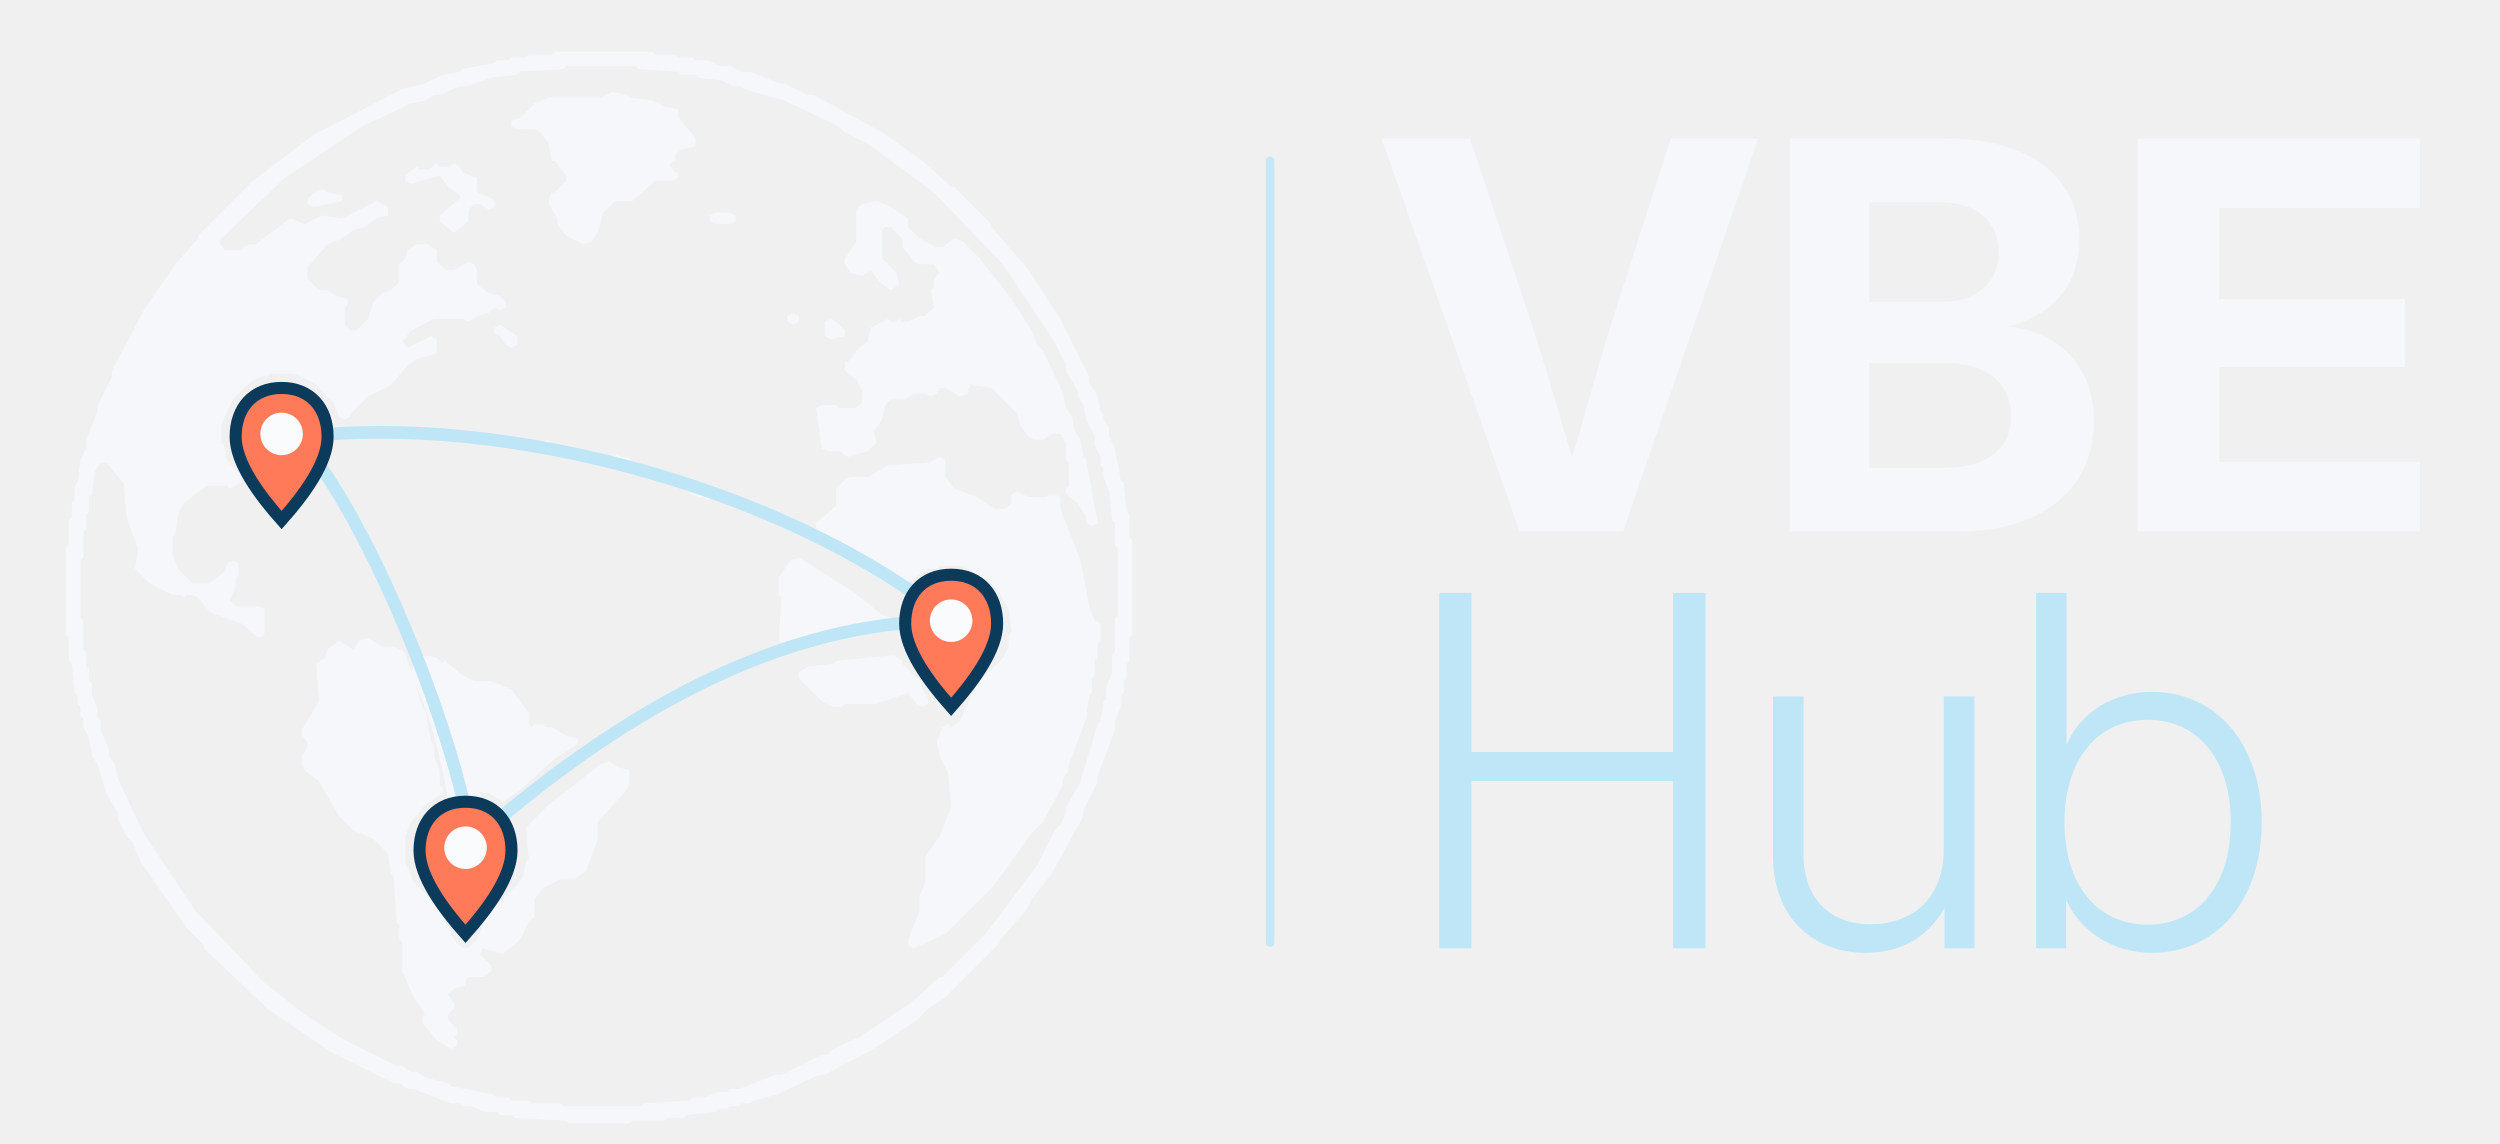
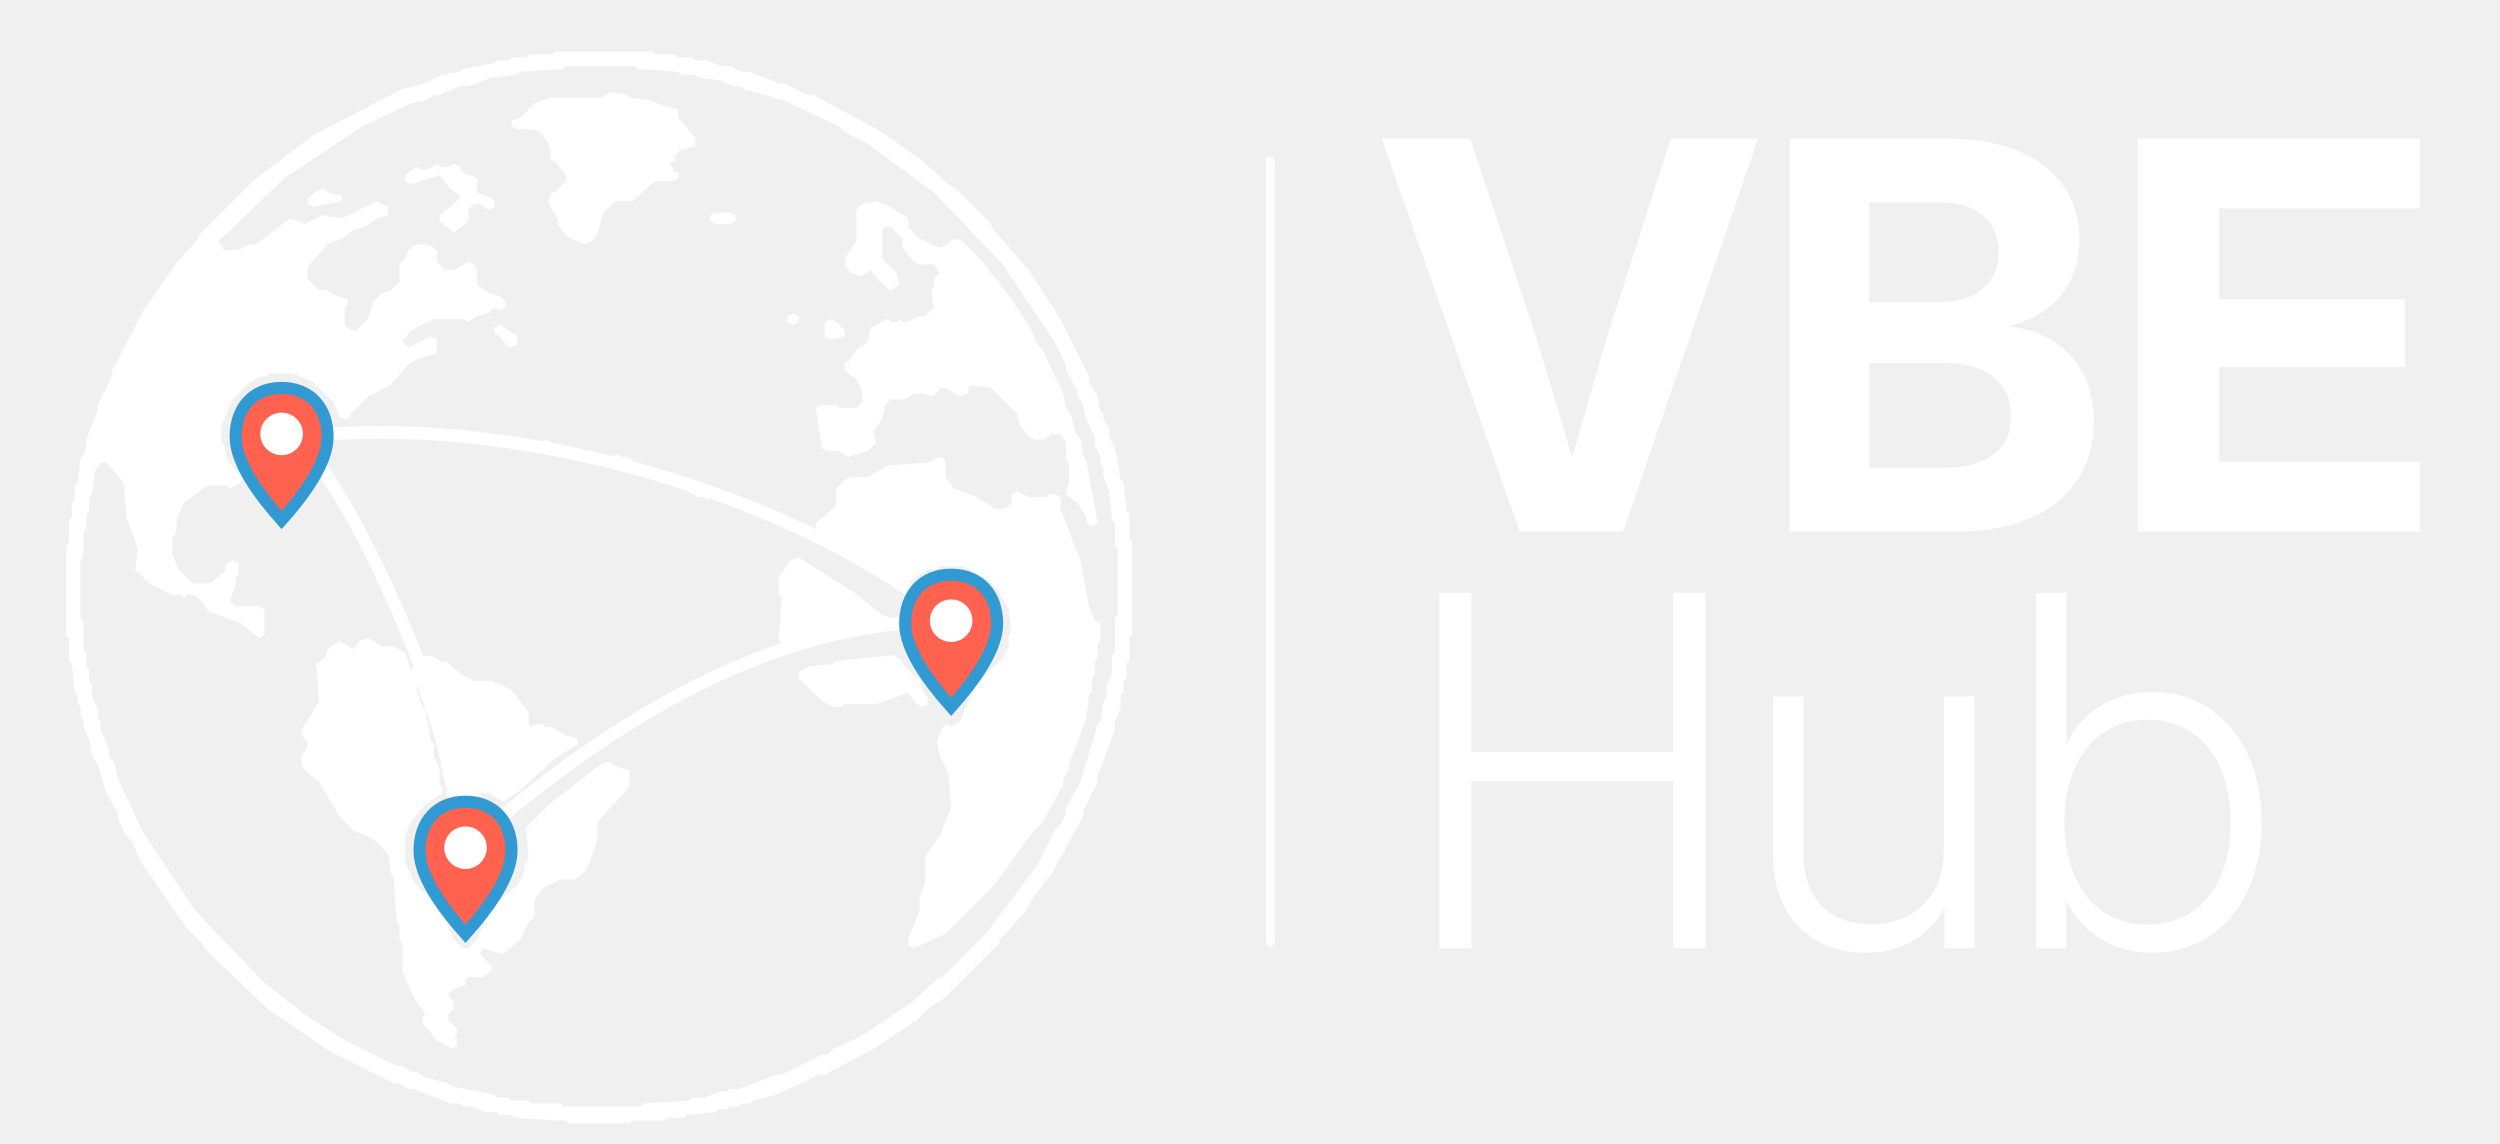
<svg xmlns="http://www.w3.org/2000/svg" role="img" aria-label="VBEHub" viewBox="0 0 870 398" width="870" height="398">
  <g>
-     <path d="M184,19 L183,20 L178,20 L177,21 L173,21 L172,22 L161,24 L160,25 L154,26 L148,29 L140,31 L109,47 L88,63 L69,82 L69,83 L61,92 L50,108 L39,129 L39,131 L34,141 L34,143 L30,153 L30,156 L28,160 L27,168 L26,169 L26,174 L25,175 L25,180 L24,181 L24,189 L23,190 L23,221 L24,222 L24,230 L25,231 L26,241 L27,242 L27,245 L28,246 L28,249 L29,250 L29,253 L31,257 L32,263 L34,266 L37,276 L41,283 L41,285 L44,291 L46,293 L49,300 L65,323 L71,329 L71,330 L93,351 L115,366 L137,377 L139,377 L142,379 L144,379 L157,384 L160,384 L161,385 L164,385 L169,387 L173,387 L174,388 L178,388 L179,389 L197,390 L198,391 L219,391 L220,390 L231,390 L232,389 L238,389 L239,388 L249,387 L250,386 L253,386 L254,385 L257,385 L258,384 L261,384 L262,383 L270,381 L285,374 L287,374 L304,365 L319,355 L323,351 L329,347 L348,328 L348,327 L357,317 L359,313 L366,304 L377,284 L377,282 L382,272 L382,270 L388,254 L388,251 L390,246 L390,242 L391,241 L391,237 L392,236 L392,231 L393,230 L393,222 L394,221 L394,188 L393,187 L393,179 L392,178 L391,168 L390,167 L388,156 L386,152 L386,149 L384,146 L384,144 L383,143 L382,138 L379,133 L379,131 L369,111 L358,94 L345,79 L345,78 L332,65 L331,65 L321,56 L307,46 L283,33 L281,33 L273,29 L271,29 L261,25 L258,25 L254,23 L251,23 L246,21 L242,21 L241,20 L236,20 L235,19 L228,19 L227,18 L193,18 L192,19 Z M197,23 L221,23 L222,24 L236,25 L237,26 L242,26 L243,27 L251,28 L255,30 L258,30 L259,31 L273,35 L292,44 L294,46 L302,50 L325,67 L349,92 L367,119 L371,127 L371,129 L375,136 L375,138 L377,141 L378,146 L381,152 L381,155 L383,159 L383,162 L384,163 L384,166 L386,171 L387,181 L388,182 L388,190 L389,191 L389,214 L388,215 L388,227 L387,228 L387,234 L385,239 L385,243 L384,244 L383,251 L382,252 L376,272 L371,281 L371,283 L369,287 L367,289 L361,301 L343,325 L328,340 L327,340 L317,349 L299,361 L290,365 L288,367 L286,367 L272,374 L270,374 L257,379 L254,379 L253,380 L250,380 L245,382 L241,382 L240,383 L224,384 L223,385 L196,385 L195,384 L185,384 L184,383 L178,383 L177,382 L173,382 L172,381 L157,378 L156,377 L148,375 L145,373 L143,373 L140,371 L138,371 L120,362 L106,353 L92,342 L68,317 L50,290 L41,271 L40,266 L38,263 L38,261 L35,254 L35,251 L34,250 L34,247 L32,242 L32,238 L31,237 L31,233 L30,232 L30,227 L29,226 L29,216 L28,215 L28,195 L29,194 L29,185 L30,184 L30,179 L31,178 L31,173 L32,172 L33,164 L35,161 L37,161 L43,168 L44,180 L48,191 L47,198 L52,203 L60,207 L63,207 L64,208 L65,207 L67,207 L69,208 L73,213 L84,217 L90,222 L92,221 L92,212 L90,211 L82,211 L80,209 L82,204 L82,201 L83,200 L83,196 L81,195 L79,196 L78,199 L73,203 L67,203 L62,198 L60,193 L60,187 L61,186 L62,179 L64,175 L72,169 L79,169 L80,170 L84,168 L84,166 L79,160 L78,155 L77,154 L77,148 L81,139 L87,133 L91,131 L93,131 L94,130 L102,130 L109,133 L116,140 L118,145 L120,146 L122,145 L122,144 L128,138 L136,134 L142,127 L145,125 L152,123 L152,118 L150,117 L142,121 L140,119 L143,115 L151,111 L161,111 L163,112 L166,110 L170,109 L172,107 L174,108 L176,107 L176,105 L174,103 L170,102 L166,99 L166,94 L165,92 L163,91 L158,94 L155,94 L152,91 L152,87 L149,85 L145,85 L142,87 L141,90 L139,92 L139,98 L136,101 L133,102 L130,105 L128,111 L124,115 L122,115 L120,113 L120,107 L121,106 L121,104 L117,103 L114,101 L111,101 L107,97 L107,93 L114,85 L119,83 L123,80 L127,79 L131,76 L135,75 L135,72 L131,70 L119,76 L112,75 L106,78 L101,76 L89,85 L87,85 L83,87 L78,87 L76,84 L99,62 L126,44 L143,36 L148,35 L151,33 L153,33 L160,30 L163,30 L171,27 L180,26 L181,25 L196,24 Z M160,289 L155,293 L155,299 L159,303 L164,304 L166,303 L169,299 L169,293 L168,291 L165,289 Z M153,231 L153,234 L157,244 L157,247 L158,248 L158,251 L159,252 L159,255 L160,256 L160,259 L162,264 L163,273 L168,276 L170,276 L175,279 L181,275 L193,264 L201,259 L201,257 L197,256 L192,253 L190,253 L189,252 L186,252 L185,253 L184,252 L184,248 L178,240 L171,237 L165,237 L161,235 L155,230 Z M323,245 L323,243 L321,240 L320,236 L319,236 L314,231 L314,230 L311,228 L291,230 L290,231 L281,232 L278,234 L278,236 L286,244 L290,246 L293,246 L294,245 L305,245 L316,241 L319,245 L321,246 Z M118,223 L114,226 L113,229 L110,231 L111,244 L105,254 L105,256 L107,258 L107,260 L105,263 L105,266 L106,268 L111,272 L118,284 L123,289 L130,292 L135,297 L136,304 L137,305 L138,321 L139,322 L139,327 L140,328 L140,338 L144,347 L148,353 L147,354 L147,356 L152,362 L157,365 L159,364 L159,362 L158,361 L159,360 L159,358 L156,355 L156,353 L158,351 L158,349 L156,346 L158,344 L162,343 L162,341 L163,340 L168,340 L171,338 L171,336 L167,332 L168,330 L175,332 L181,327 L184,321 L186,319 L186,313 L189,309 L195,306 L200,306 L204,303 L208,292 L208,286 L218,275 L219,273 L219,268 L215,267 L212,265 L209,266 L191,280 L183,288 L184,299 L183,300 L182,305 L180,308 L171,316 L166,327 L163,330 L161,330 L158,327 L153,316 L144,307 L141,300 L141,291 L143,286 L148,280 L154,276 L154,274 L153,273 L153,268 L151,263 L151,259 L150,258 L148,247 L147,246 L141,227 L137,225 L133,225 L128,222 L125,223 L123,226 Z M328,211 L326,212 L324,215 L324,221 L326,224 L328,225 L332,225 L336,222 L337,220 L337,216 L334,212 L332,211 Z M271,201 L271,207 L272,208 L271,223 L273,224 L274,223 L277,223 L282,221 L286,221 L287,220 L303,219 L304,218 L308,218 L310,217 L310,215 L307,214 L297,206 L278,194 L275,195 Z M239,169 L239,171 L243,173 L245,173 L246,174 L249,173 L249,171 L243,168 Z M327,159 L323,161 L309,162 L302,166 L296,166 L294,167 L291,170 L291,176 L284,182 L284,185 L292,189 L304,197 L307,200 L314,204 L323,198 L326,198 L327,197 L335,197 L344,202 L347,205 L351,212 L352,220 L351,221 L351,225 L349,229 L340,238 L334,251 L331,253 L330,252 L328,253 L326,258 L327,263 L330,269 L331,281 L327,291 L322,298 L322,307 L320,312 L320,317 L316,327 L316,329 L318,330 L329,325 L346,308 L359,290 L363,286 L370,273 L370,271 L372,268 L372,266 L378,250 L379,242 L380,241 L380,236 L381,235 L381,230 L382,229 L382,224 L383,223 L383,217 L381,216 L379,211 L376,195 L369,177 L369,173 L367,172 L365,172 L364,173 L358,173 L354,171 L352,172 L352,175 L350,177 L346,177 L340,173 L332,170 L329,166 L329,160 Z M213,159 L213,162 L215,163 L220,162 L220,160 L218,159 L216,159 L215,158 Z M190,153 L188,154 L188,156 L190,157 L192,156 L192,154 Z M96,144 L92,147 L91,152 L92,153 L92,155 L96,158 L100,158 L104,155 L105,153 L105,148 L104,146 L101,144 Z M172,114 L172,116 L174,117 L176,120 L178,121 L180,120 L180,117 L174,113 Z M287,112 L287,117 L289,118 L294,117 L294,115 L291,112 L289,111 Z M276,109 L274,110 L274,112 L276,113 L278,112 L278,110 Z M247,75 L247,77 L249,78 L254,78 L256,77 L256,75 L254,74 L249,74 Z M300,71 L298,73 L298,84 L294,90 L294,92 L296,95 L300,96 L303,94 L306,98 L310,101 L313,99 L312,95 L307,90 L307,80 L308,79 L310,79 L314,83 L314,86 L318,91 L320,92 L325,92 L327,95 L325,97 L325,100 L324,101 L325,107 L322,110 L320,110 L316,112 L314,112 L313,111 L312,112 L310,112 L309,111 L303,114 L302,119 L299,121 L295,126 L294,126 L294,129 L298,132 L300,136 L300,140 L298,142 L292,142 L291,141 L286,141 L284,142 L286,156 L288,157 L292,157 L295,159 L302,157 L305,154 L304,150 L307,146 L308,141 L310,139 L315,139 L318,137 L322,137 L324,138 L326,137 L327,135 L329,135 L334,138 L337,137 L337,135 L338,134 L345,135 L354,144 L355,148 L358,152 L360,153 L363,153 L366,151 L369,151 L371,154 L371,160 L372,161 L372,169 L371,170 L371,172 L375,175 L378,180 L378,182 L380,183 L382,182 L378,160 L377,159 L376,153 L374,150 L373,145 L371,142 L370,137 L363,122 L361,120 L359,115 L352,104 L341,90 L335,84 L332,83 L328,86 L326,86 L320,83 L316,79 L316,76 L310,72 L305,70 Z M107,69 L107,71 L109,72 L119,70 L119,68 L114,67 L113,66 L111,66 Z M141,61 L141,63 L143,64 L153,61 L156,65 L160,68 L160,69 L153,75 L153,77 L158,81 L163,77 L163,73 L165,71 L167,71 L170,73 L172,72 L172,70 L171,69 L166,67 L166,62 L161,60 L160,58 L158,57 L156,58 L153,58 L152,57 L149,59 L146,59 L145,58 Z M236,38 L231,37 L227,35 L219,34 L218,33 L213,32 L209,34 L191,34 L186,36 L181,41 L178,42 L178,44 L180,45 L186,45 L188,46 L191,50 L192,56 L193,56 L197,61 L197,63 L193,67 L192,67 L191,69 L191,71 L194,76 L194,78 L197,82 L203,85 L206,84 L208,81 L210,74 L214,70 L220,70 L228,63 L234,63 L236,62 L236,60 L235,60 L233,57 L235,56 L235,54 L237,52 L242,51 L242,48 L236,41 Z" fill="#F5F7FA" fill-rule="evenodd" />
-     <path d="M 149 234 C 156 248, 160 267, 162 280" fill="none" stroke="#F5F7FA" stroke-width="11.5" stroke-linecap="round" />
-     <path d="M 98 153 C 166 142, 270 167, 331 216" fill="none" stroke="#BFE6F7" stroke-width="4.4" stroke-linecap="round" />
-     <path d="M 112 163 C 132 192, 154 246, 162 282" fill="none" stroke="#BFE6F7" stroke-width="4.4" stroke-linecap="round" />
-     <path d="M 162 295 C 215 248, 271 216, 331 216" fill="none" stroke="#BFE6F7" stroke-width="4.4" stroke-linecap="round" />
+     <path d="M184,19 L183,20 L178,20 L177,21 L173,21 L172,22 L161,24 L160,25 L154,26 L148,29 L140,31 L109,47 L88,63 L69,82 L69,83 L61,92 L50,108 L39,129 L39,131 L34,141 L34,143 L30,153 L30,156 L28,160 L27,168 L26,169 L26,174 L25,175 L25,180 L24,181 L24,189 L23,190 L23,221 L24,222 L24,230 L25,231 L26,241 L27,242 L27,245 L28,246 L28,249 L29,250 L29,253 L31,257 L32,263 L34,266 L37,276 L41,283 L41,285 L44,291 L46,293 L49,300 L65,323 L71,329 L71,330 L93,351 L115,366 L137,377 L139,377 L142,379 L144,379 L157,384 L160,384 L161,385 L164,385 L169,387 L173,387 L174,388 L178,388 L179,389 L197,390 L198,391 L219,391 L220,390 L231,390 L232,389 L238,389 L239,388 L249,387 L250,386 L253,386 L254,385 L257,385 L258,384 L261,384 L262,383 L270,381 L285,374 L287,374 L304,365 L319,355 L323,351 L329,347 L348,328 L348,327 L357,317 L359,313 L366,304 L377,284 L377,282 L382,272 L382,270 L388,254 L388,251 L390,246 L390,242 L391,241 L391,237 L392,236 L392,231 L393,230 L393,222 L394,221 L394,188 L393,187 L393,179 L392,178 L391,168 L390,167 L388,156 L386,152 L386,149 L384,146 L384,144 L383,143 L382,138 L379,133 L379,131 L369,111 L358,94 L345,79 L345,78 L332,65 L331,65 L321,56 L307,46 L283,33 L281,33 L273,29 L271,29 L261,25 L258,25 L254,23 L251,23 L246,21 L242,21 L241,20 L236,20 L235,19 L228,19 L227,18 L193,18 L192,19 Z M197,23 L221,23 L222,24 L236,25 L237,26 L242,26 L243,27 L251,28 L255,30 L258,30 L259,31 L273,35 L292,44 L294,46 L302,50 L325,67 L349,92 L367,119 L371,127 L371,129 L375,136 L375,138 L377,141 L378,146 L381,152 L381,155 L383,159 L383,162 L384,163 L384,166 L386,171 L387,181 L388,182 L388,190 L389,191 L389,214 L388,215 L388,227 L387,228 L387,234 L385,239 L385,243 L384,244 L383,251 L382,252 L376,272 L371,281 L371,283 L369,287 L367,289 L361,301 L343,325 L328,340 L327,340 L317,349 L299,361 L290,365 L288,367 L286,367 L272,374 L270,374 L257,379 L254,379 L253,380 L250,380 L245,382 L241,382 L240,383 L224,384 L223,385 L196,385 L195,384 L185,384 L184,383 L178,383 L177,382 L173,382 L172,381 L157,378 L156,377 L148,375 L145,373 L143,373 L140,371 L138,371 L120,362 L106,353 L92,342 L68,317 L50,290 L41,271 L40,266 L38,263 L38,261 L35,254 L35,251 L34,250 L34,247 L32,242 L32,238 L31,237 L31,233 L30,232 L30,227 L29,226 L29,216 L28,215 L28,195 L29,194 L29,185 L30,184 L30,179 L31,178 L31,173 L32,172 L33,164 L35,161 L37,161 L43,168 L44,180 L48,191 L47,198 L52,203 L60,207 L63,207 L64,208 L65,207 L67,207 L69,208 L73,213 L84,217 L90,222 L92,221 L92,212 L90,211 L82,211 L80,209 L82,204 L82,201 L83,200 L83,196 L81,195 L79,196 L78,199 L73,203 L67,203 L62,198 L60,193 L60,187 L61,186 L62,179 L64,175 L72,169 L79,169 L80,170 L84,168 L84,166 L79,160 L78,155 L77,154 L77,148 L81,139 L87,133 L91,131 L93,131 L94,130 L102,130 L109,133 L116,140 L118,145 L120,146 L122,145 L122,144 L128,138 L136,134 L142,127 L145,125 L152,123 L152,118 L150,117 L142,121 L140,119 L143,115 L151,111 L161,111 L163,112 L166,110 L170,109 L172,107 L174,108 L176,107 L176,105 L174,103 L170,102 L166,99 L166,94 L165,92 L163,91 L158,94 L155,94 L152,91 L152,87 L149,85 L145,85 L142,87 L141,90 L139,92 L139,98 L136,101 L133,102 L130,105 L128,111 L124,115 L122,115 L120,113 L120,107 L121,106 L121,104 L117,103 L114,101 L111,101 L107,97 L107,93 L114,85 L119,83 L123,80 L127,79 L131,76 L135,75 L135,72 L131,70 L119,76 L112,75 L106,78 L101,76 L89,85 L87,85 L83,87 L78,87 L76,84 L99,62 L126,44 L143,36 L148,35 L151,33 L153,33 L160,30 L163,30 L171,27 L180,26 L181,25 L196,24 Z M160,289 L155,293 L155,299 L159,303 L164,304 L166,303 L169,299 L169,293 L168,291 L165,289 Z M153,231 L153,234 L157,244 L157,247 L158,248 L158,251 L159,252 L159,255 L160,256 L160,259 L162,264 L163,273 L168,276 L170,276 L175,279 L181,275 L193,264 L201,259 L201,257 L197,256 L192,253 L190,253 L189,252 L186,252 L185,253 L184,252 L184,248 L178,240 L171,237 L165,237 L161,235 L155,230 Z M323,245 L323,243 L321,240 L320,236 L319,236 L314,231 L314,230 L311,228 L291,230 L290,231 L281,232 L278,234 L278,236 L286,244 L290,246 L293,246 L294,245 L305,245 L316,241 L319,245 L321,246 Z M118,223 L114,226 L113,229 L110,231 L111,244 L105,254 L105,256 L107,258 L107,260 L105,263 L105,266 L106,268 L111,272 L118,284 L123,289 L130,292 L135,297 L136,304 L137,305 L138,321 L139,322 L139,327 L140,328 L140,338 L144,347 L148,353 L147,354 L147,356 L152,362 L157,365 L159,364 L159,362 L158,361 L159,360 L159,358 L156,355 L156,353 L158,351 L158,349 L156,346 L158,344 L162,343 L162,341 L163,340 L168,340 L171,338 L171,336 L167,332 L168,330 L175,332 L181,327 L184,321 L186,319 L186,313 L189,309 L195,306 L200,306 L204,303 L208,292 L208,286 L218,275 L219,273 L219,268 L215,267 L212,265 L209,266 L191,280 L183,288 L184,299 L183,300 L182,305 L180,308 L171,316 L166,327 L163,330 L161,330 L158,327 L153,316 L144,307 L141,300 L141,291 L143,286 L148,280 L154,276 L154,274 L153,273 L153,268 L151,263 L151,259 L150,258 L148,247 L147,246 L141,227 L137,225 L133,225 L128,222 L125,223 L123,226 Z M328,211 L326,212 L324,215 L324,221 L326,224 L328,225 L332,225 L336,222 L337,220 L337,216 L334,212 L332,211 Z M271,201 L271,207 L272,208 L271,223 L273,224 L274,223 L277,223 L282,221 L286,221 L287,220 L303,219 L304,218 L308,218 L310,217 L310,215 L307,214 L297,206 L278,194 L275,195 Z M239,169 L239,171 L243,173 L245,173 L246,174 L249,173 L249,171 L243,168 Z M327,159 L323,161 L309,162 L302,166 L296,166 L294,167 L291,170 L291,176 L284,182 L284,185 L292,189 L304,197 L307,200 L314,204 L323,198 L326,198 L327,197 L335,197 L344,202 L347,205 L351,212 L352,220 L351,221 L351,225 L349,229 L340,238 L334,251 L331,253 L330,252 L328,253 L326,258 L327,263 L330,269 L331,281 L327,291 L322,298 L322,307 L320,312 L320,317 L316,327 L316,329 L318,330 L329,325 L346,308 L359,290 L363,286 L370,273 L370,271 L372,268 L372,266 L378,250 L379,242 L380,241 L380,236 L381,235 L381,230 L382,229 L382,224 L383,223 L383,217 L381,216 L379,211 L376,195 L369,177 L369,173 L367,172 L365,172 L364,173 L358,173 L354,171 L352,172 L352,175 L350,177 L346,177 L340,173 L332,170 L329,166 L329,160 Z M213,159 L213,162 L215,163 L220,162 L220,160 L218,159 L216,159 L215,158 Z M190,153 L188,154 L188,156 L190,157 L192,156 L192,154 Z M96,144 L92,147 L91,152 L92,153 L92,155 L96,158 L100,158 L104,155 L105,153 L105,148 L104,146 L101,144 Z M172,114 L172,116 L174,117 L176,120 L178,121 L180,120 L180,117 L174,113 Z M287,112 L287,117 L289,118 L294,117 L294,115 L291,112 L289,111 Z M276,109 L274,110 L274,112 L276,113 L278,112 L278,110 Z M247,75 L247,77 L249,78 L254,78 L256,77 L256,75 L254,74 L249,74 Z M300,71 L298,73 L298,84 L294,90 L294,92 L296,95 L300,96 L303,94 L306,98 L310,101 L313,99 L312,95 L307,90 L307,80 L308,79 L310,79 L314,83 L314,86 L318,91 L320,92 L325,92 L327,95 L325,97 L325,100 L324,101 L325,107 L322,110 L320,110 L316,112 L314,112 L313,111 L312,112 L310,112 L309,111 L303,114 L302,119 L299,121 L295,126 L294,126 L294,129 L298,132 L300,136 L300,140 L298,142 L292,142 L291,141 L286,141 L284,142 L286,156 L288,157 L292,157 L295,159 L302,157 L305,154 L304,150 L307,146 L308,141 L310,139 L315,139 L318,137 L322,137 L324,138 L326,137 L327,135 L329,135 L334,138 L337,137 L337,135 L338,134 L345,135 L354,144 L355,148 L358,152 L360,153 L363,153 L366,151 L369,151 L371,154 L371,160 L372,161 L372,169 L371,170 L371,172 L375,175 L378,180 L378,182 L380,183 L382,182 L378,160 L377,159 L376,153 L374,150 L373,145 L371,142 L370,137 L363,122 L361,120 L359,115 L352,104 L341,90 L335,84 L332,83 L328,86 L326,86 L320,83 L316,79 L316,76 L310,72 L305,70 Z M107,69 L107,71 L109,72 L119,70 L119,68 L114,67 L113,66 L111,66 Z M141,61 L141,63 L143,64 L153,61 L156,65 L160,68 L160,69 L153,75 L153,77 L158,81 L163,77 L163,73 L165,71 L167,71 L170,73 L172,72 L172,70 L171,69 L166,67 L166,62 L161,60 L160,58 L158,57 L156,58 L153,58 L152,57 L149,59 L146,59 L145,58 Z M236,38 L231,37 L227,35 L219,34 L218,33 L213,32 L209,34 L191,34 L186,36 L181,41 L178,42 L178,44 L180,45 L186,45 L188,46 L191,50 L192,56 L193,56 L197,61 L197,63 L193,67 L192,67 L191,69 L191,71 L194,76 L194,78 L197,82 L203,85 L206,84 L208,81 L210,74 L214,70 L220,70 L228,63 L234,63 L236,62 L236,60 L235,60 L233,57 L235,56 L235,54 L237,52 L242,51 L242,48 L236,41 Z" fill="#FFFFFF" fill-rule="evenodd" />
+     <path d="M 149 234 C 156 248, 160 267, 162 280" fill="none" stroke="#FFFFFF" stroke-width="11.5" stroke-linecap="round" />
+     <path d="M 98 153 C 166 142, 270 167, 331 216" fill="none" stroke="#FFFFFF" stroke-width="4.4" stroke-linecap="round" />
+     <path d="M 112 163 C 132 192, 154 246, 162 282" fill="none" stroke="#FFFFFF" stroke-width="4.4" stroke-linecap="round" />
+     <path d="M 162 295 C 215 248, 271 216, 331 216" fill="none" stroke="#FFFFFF" stroke-width="4.4" stroke-linecap="round" />
    <g transform="translate(98,151)">
-       <path d="M 0,-16 C -10,-16 -16,-9 -16,1 C -16,10 -8,21 0,30 C 8,21 16,10 16,1 C 16,-9 10,-16 0,-16 Z" fill="#FF7A59" stroke="#0B3A5B" stroke-width="4.2" />
-       <circle cx="0" cy="0" r="7.4" fill="#F9FBFD" />
+       <path d="M 0,-16 C -10,-16 -16,-9 -16,1 C -16,10 -8,21 0,30 C 8,21 16,10 16,1 C 16,-9 10,-16 0,-16 Z" fill="#FF624E" stroke="#319AD3" stroke-width="4.2" />
+       <circle cx="0" cy="0" r="7.4" fill="#FFFFFF" />
    </g>
    <g transform="translate(331,216)">
-       <path d="M 0,-16 C -10,-16 -16,-9 -16,1 C -16,10 -8,21 0,30 C 8,21 16,10 16,1 C 16,-9 10,-16 0,-16 Z" fill="#FF7A59" stroke="#0B3A5B" stroke-width="4.2" />
-       <circle cx="0" cy="0" r="7.4" fill="#F9FBFD" />
+       <path d="M 0,-16 C -10,-16 -16,-9 -16,1 C -16,10 -8,21 0,30 C 8,21 16,10 16,1 C 16,-9 10,-16 0,-16 Z" fill="#FF624E" stroke="#319AD3" stroke-width="4.2" />
+       <circle cx="0" cy="0" r="7.4" fill="#FFFFFF" />
    </g>
    <g transform="translate(162,295)">
-       <path d="M 0,-16 C -10,-16 -16,-9 -16,1 C -16,10 -8,21 0,30 C 8,21 16,10 16,1 C 16,-9 10,-16 0,-16 Z" fill="#FF7A59" stroke="#0B3A5B" stroke-width="4.2" />
-       <circle cx="0" cy="0" r="7.4" fill="#F9FBFD" />
+       <path d="M 0,-16 C -10,-16 -16,-9 -16,1 C -16,10 -8,21 0,30 C 8,21 16,10 16,1 C 16,-9 10,-16 0,-16 Z" fill="#FF624E" stroke="#319AD3" stroke-width="4.2" />
+       <circle cx="0" cy="0" r="7.4" fill="#FFFFFF" />
    </g>
  </g>
-   <path d="M 442 56 V 328" stroke="#BFE6F7" stroke-width="3" stroke-linecap="round" opacity="0.88" />
-   <path d="M532 0H924L1436 1490H1105L872 765C829 623 783 463 731 280C677 463 630 623 585 765L344 1490H9Z" transform="translate(480 185) scale(0.09179688 -0.09179688)" fill="#F5F7FA" />
-   <path d="M111 0H742C1081 0 1264 171 1264 420C1264 632 1124 760 942 777V779C1106 820 1209 935 1209 1107C1209 1336 1029 1490 708 1490H111ZM412 242V639H704C859 639 950 561 950 437C950 313 857 242 699 242ZM412 871V1248H685C820 1248 903 1175 903 1059C903 944 820 871 685 871Z" transform="translate(612.6465 185) scale(0.09179688 -0.09179688)" fill="#F5F7FA" />
-   <path d="M111 0H1180V264H419V624H1123V881H419V1226H1180V1490H111Z" transform="translate(733.8184 185) scale(0.09179688 -0.09179688)" fill="#F5F7FA" />
-   <path d="M155 0H290V701H1135V0H1271V1490H1135V823H290V1490H155Z" transform="translate(488 330) scale(0.08300781 -0.08300781)" fill="#BFE6F7" />
-   <path d="M517 -19C658 -19 777 41 848 169V0H974V1056H845V415C845 207 711 101 539 101C366 101 257 208 257 397V1056H129V389C129 126 299 -19 517 -19Z" transform="translate(606.2861 330) scale(0.08300781 -0.08300781)" fill="#BFE6F7" />
-   <path d="M615 -19C886 -19 1075 201 1075 528C1075 855 885 1075 615 1075C456 1075 317 992 259 857H257V1490H129V0H255V200H256C322 63 456 -19 615 -19ZM597 99C385 99 248 267 248 528C248 789 385 958 597 958C798 958 945 803 945 528C945 253 798 99 597 99Z" transform="translate(697.8438 330) scale(0.08300781 -0.08300781)" fill="#BFE6F7" />
+   <path d="M 442 56 V 328" stroke="#FFFFFF" stroke-width="3" stroke-linecap="round" opacity="0.88" />
+   <path d="M532 0H924L1436 1490H1105L872 765C829 623 783 463 731 280C677 463 630 623 585 765L344 1490H9Z" transform="translate(480 185) scale(0.09179688 -0.09179688)" fill="#FFFFFF" />
+   <path d="M111 0H742C1081 0 1264 171 1264 420C1264 632 1124 760 942 777V779C1106 820 1209 935 1209 1107C1209 1336 1029 1490 708 1490H111ZM412 242V639H704C859 639 950 561 950 437C950 313 857 242 699 242ZM412 871V1248H685C820 1248 903 1175 903 1059C903 944 820 871 685 871Z" transform="translate(612.6465 185) scale(0.09179688 -0.09179688)" fill="#FFFFFF" />
+   <path d="M111 0H1180V264H419V624H1123V881H419V1226H1180V1490H111Z" transform="translate(733.8184 185) scale(0.09179688 -0.09179688)" fill="#FFFFFF" />
+   <path d="M155 0H290V701H1135V0H1271V1490H1135V823H290V1490H155Z" transform="translate(488 330) scale(0.08300781 -0.08300781)" fill="#FFFFFF" />
+   <path d="M517 -19C658 -19 777 41 848 169V0H974V1056H845V415C845 207 711 101 539 101C366 101 257 208 257 397V1056H129V389C129 126 299 -19 517 -19Z" transform="translate(606.2861 330) scale(0.08300781 -0.08300781)" fill="#FFFFFF" />
+   <path d="M615 -19C886 -19 1075 201 1075 528C1075 855 885 1075 615 1075C456 1075 317 992 259 857H257V1490H129V0H255V200H256C322 63 456 -19 615 -19ZM597 99C385 99 248 267 248 528C248 789 385 958 597 958C798 958 945 803 945 528C945 253 798 99 597 99Z" transform="translate(697.8438 330) scale(0.08300781 -0.08300781)" fill="#FFFFFF" />
</svg>
